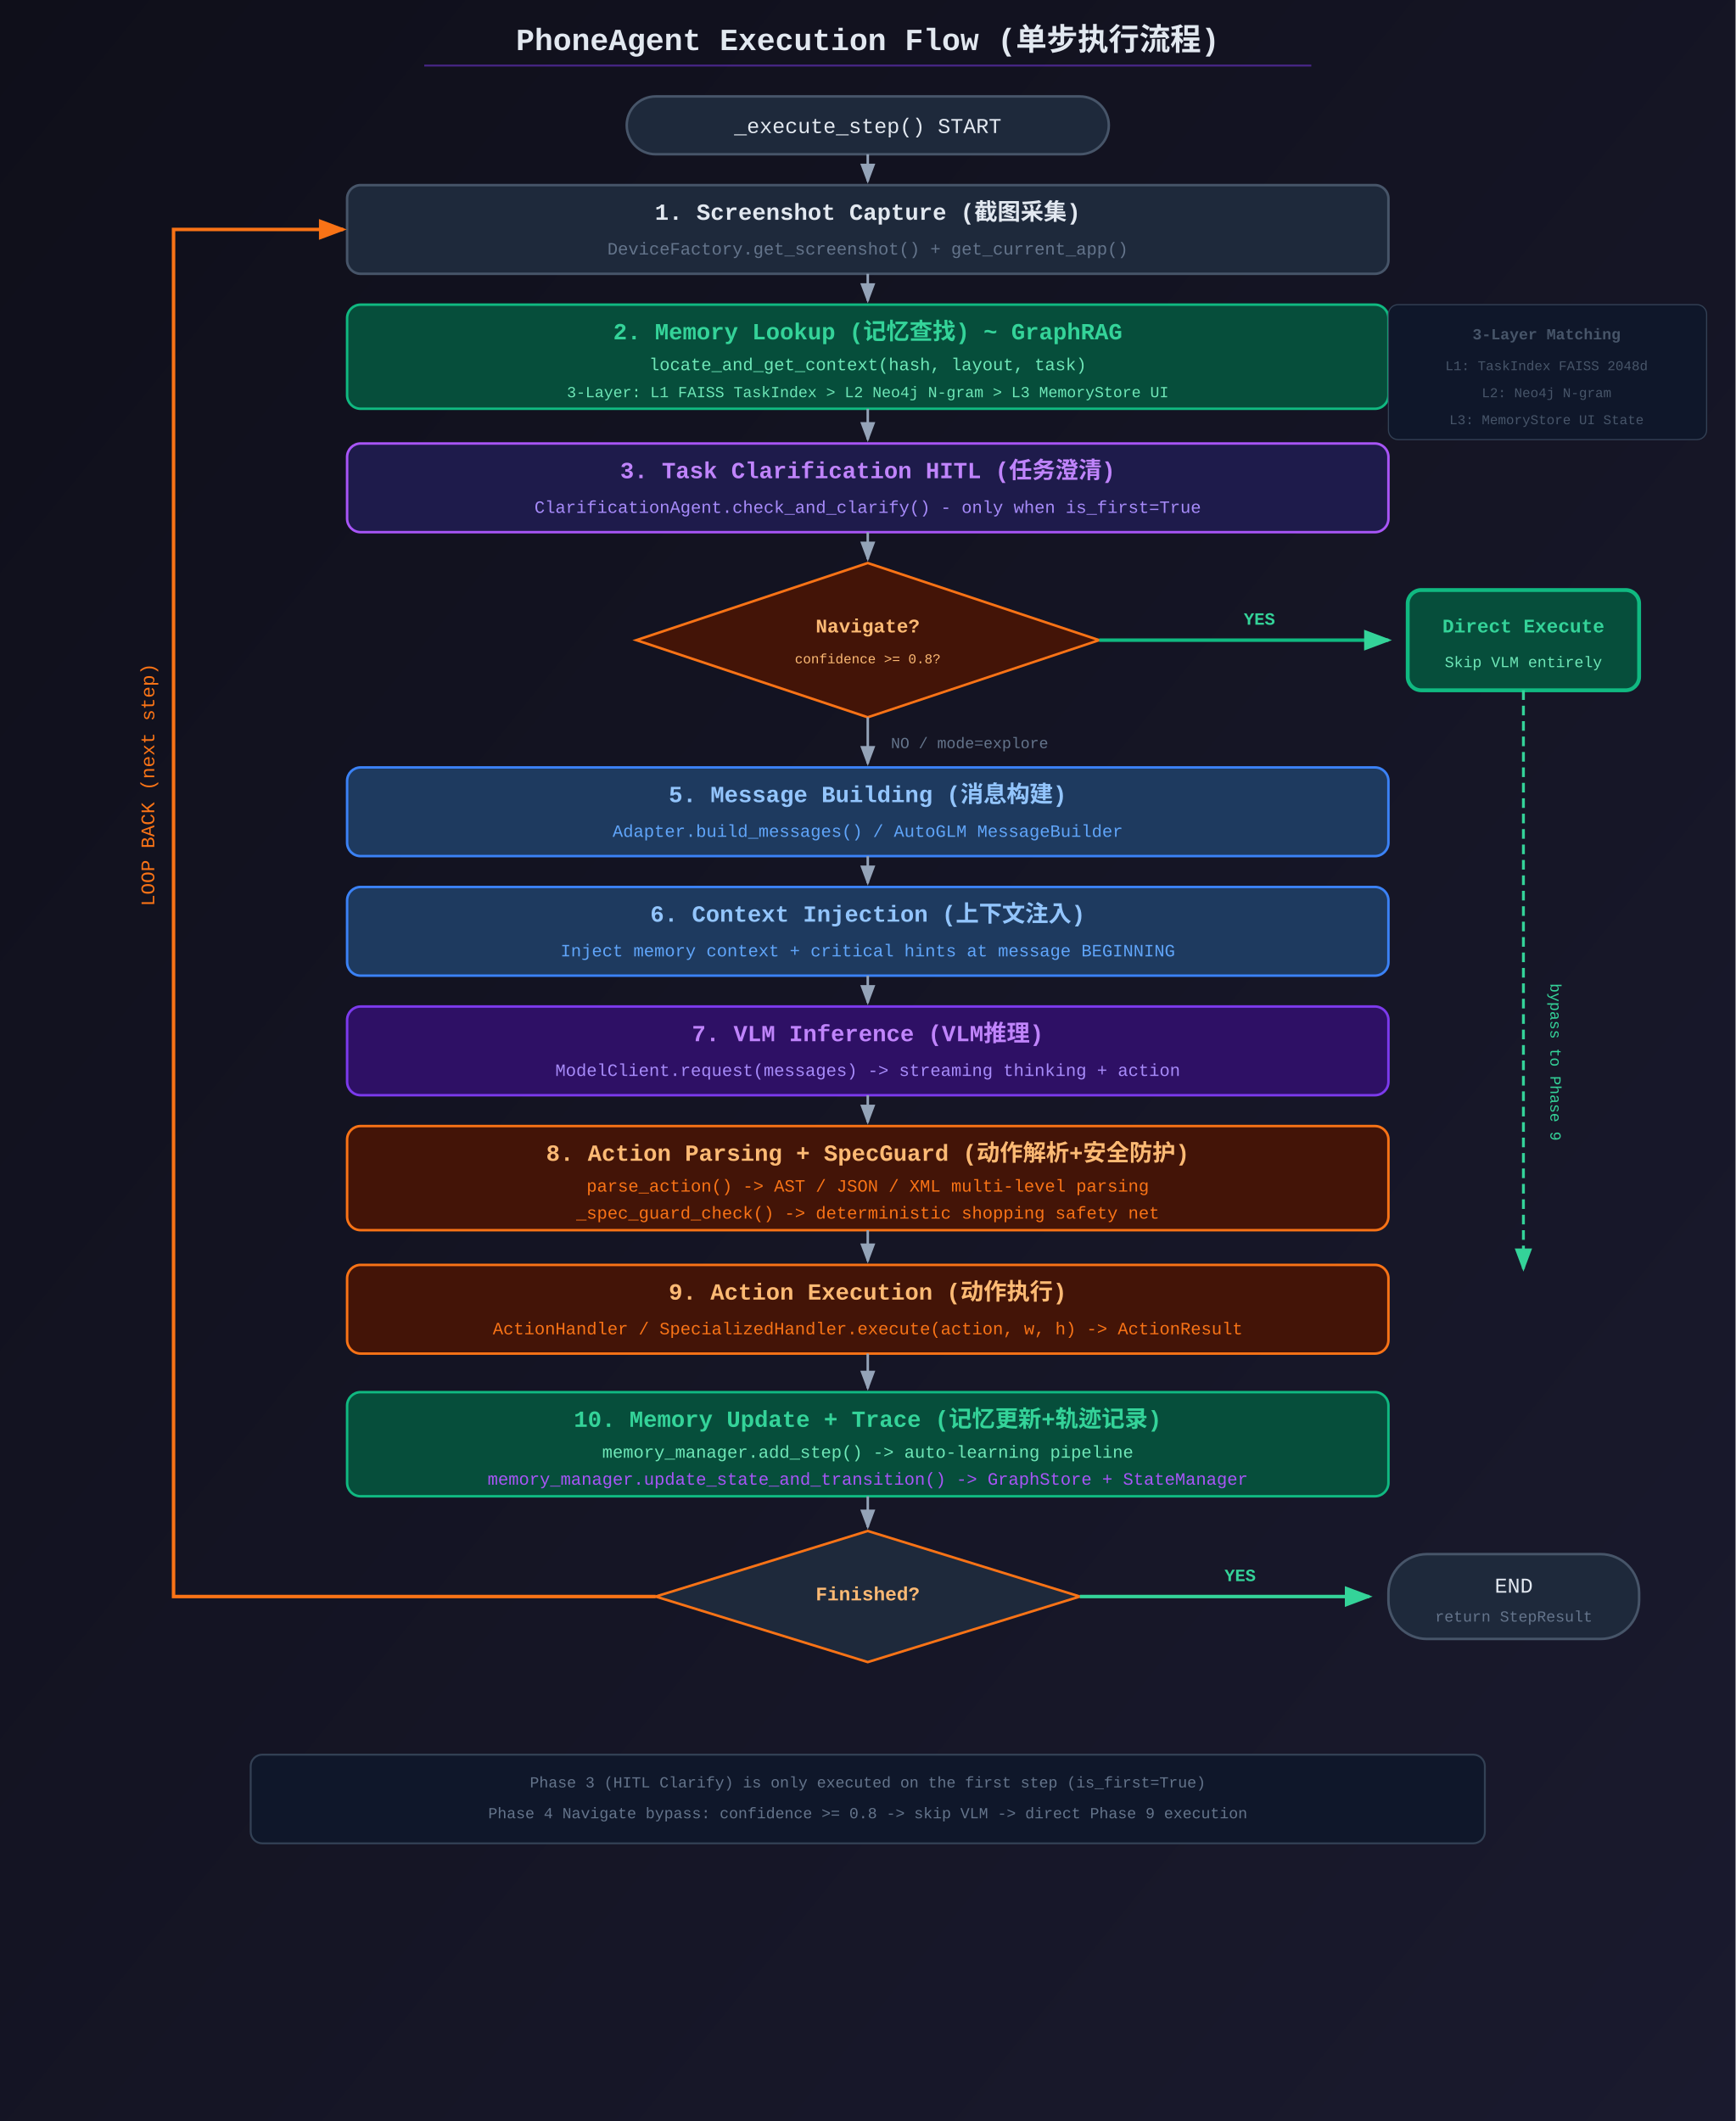
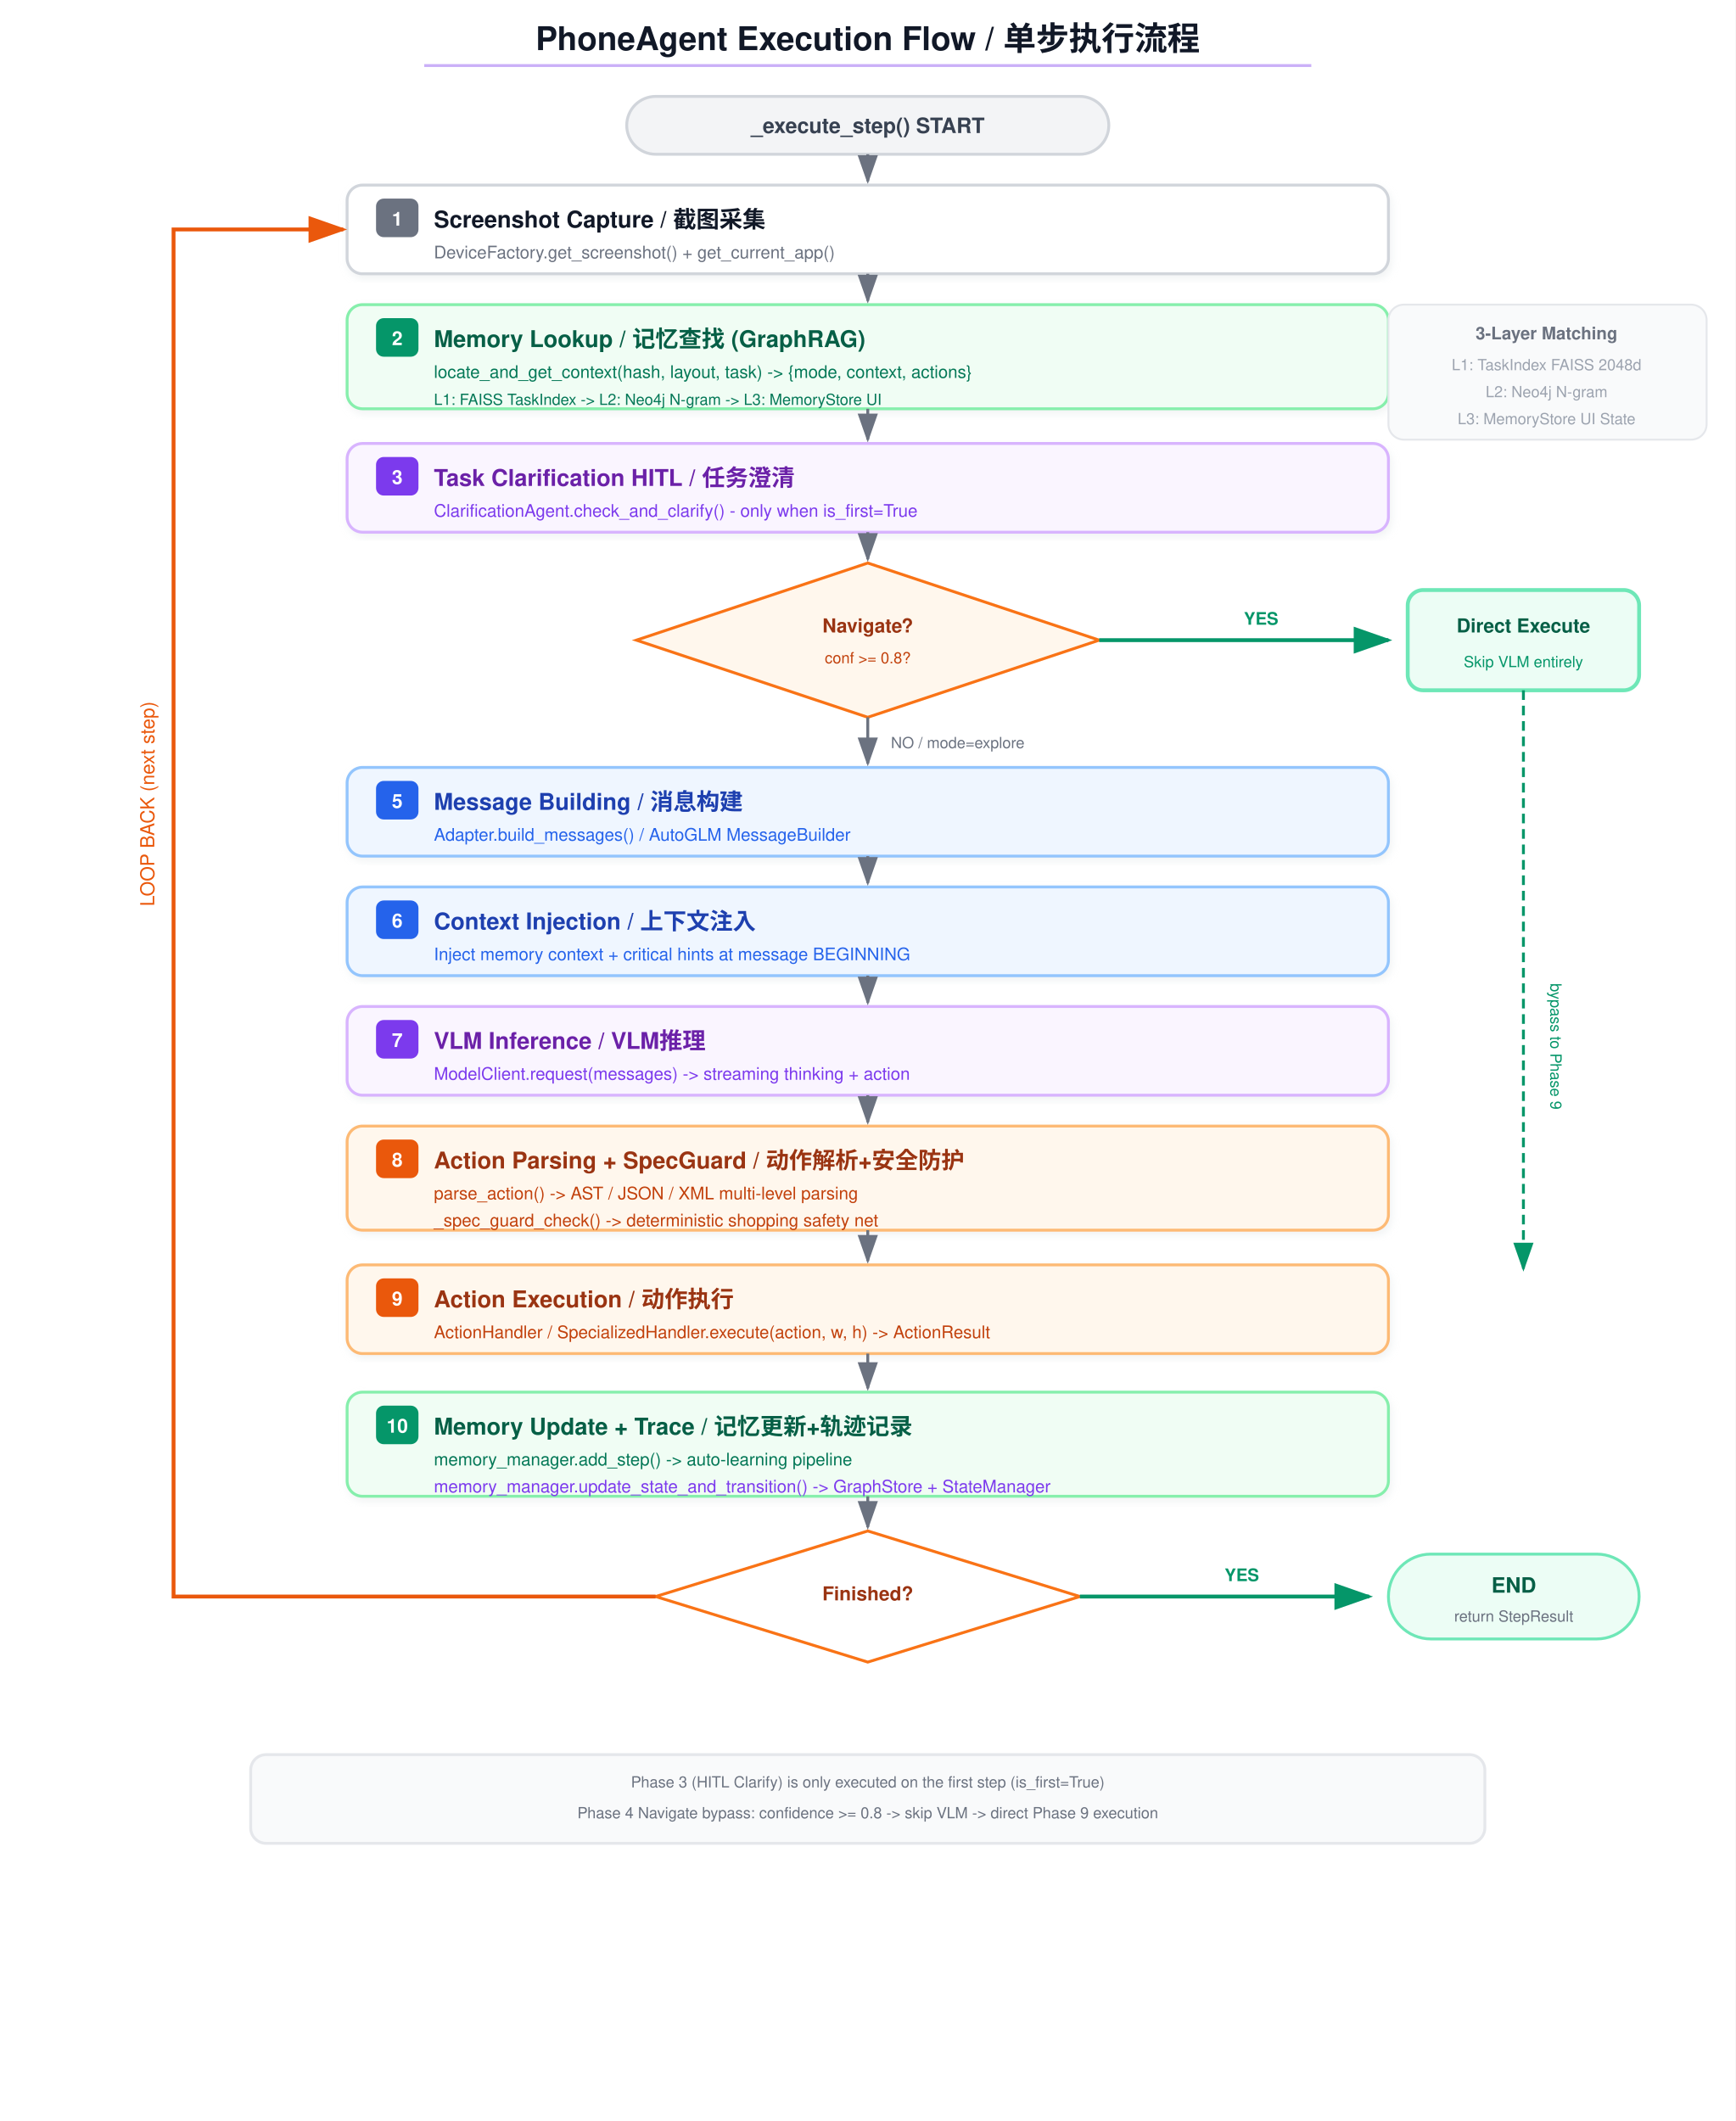
<svg xmlns="http://www.w3.org/2000/svg" viewBox="0 0 900 1100" width="900" height="1100">
-   <style>text{font-family:'SF Mono','Fira Code','Cascadia Code','Courier New',monospace;}</style>
+   <style>text{font-family:'Helvetica Neue',Helvetica,Arial,'PingFang SC','Microsoft YaHei',sans-serif;}</style>
  <defs>
-     <linearGradient id="bg" x1="0%" y1="0%" x2="100%" y2="100%">
-       <stop offset="0%" stop-color="#0f0f1a" />
-       <stop offset="100%" stop-color="#1a1a2e" />
-     </linearGradient>
-     <marker id="ad" markerWidth="8" markerHeight="6" refX="7" refY="3" orient="auto">
-       <polygon points="0 0, 8 3, 0 6" fill="#94a3b8" />
+     <marker id="ad" markerWidth="10" markerHeight="7" refX="9" refY="3.5" orient="auto">
+       <polygon points="0 0, 10 3.5, 0 7" fill="#6b7280" />
    </marker>
-     <marker id="ag" markerWidth="8" markerHeight="6" refX="7" refY="3" orient="auto">
-       <polygon points="0 0, 8 3, 0 6" fill="#34d399" />
+     <marker id="ag" markerWidth="10" markerHeight="7" refX="9" refY="3.5" orient="auto">
+       <polygon points="0 0, 10 3.5, 0 7" fill="#059669" />
    </marker>
-     <marker id="ao" markerWidth="8" markerHeight="6" refX="7" refY="3" orient="auto">
-       <polygon points="0 0, 8 3, 0 6" fill="#f97316" />
+     <marker id="ao" markerWidth="10" markerHeight="7" refX="9" refY="3.5" orient="auto">
+       <polygon points="0 0, 10 3.5, 0 7" fill="#ea580c" />
    </marker>
+     <filter id="shadow">
+       <feDropShadow dx="1" dy="2" stdDeviation="2" flood-color="#d1d5db" flood-opacity="0.3" />
+     </filter>
  </defs>
-   <rect width="900" height="1100" fill="url(#bg)" />
-   <text x="450" y="26" text-anchor="middle" fill="#e2e8f0" font-size="16" font-weight="bold">PhoneAgent Execution Flow (单步执行流程)</text>
-   <line x1="220" y1="34" x2="680" y2="34" stroke="#7c3aed" stroke-width="1" opacity="0.5" />
-   <rect x="325" y="50" width="250" height="30" rx="15" fill="#1e293b" stroke="#475569" stroke-width="1.3" />
-   <text x="450" y="69" text-anchor="middle" fill="#e2e8f0" font-size="11">_execute_step() START</text>
-   <line x1="450" y1="80" x2="450" y2="94" stroke="#94a3b8" stroke-width="1.3" marker-end="url(#ad)" />
-   <rect x="180" y="96" width="540" height="46" rx="7" fill="#1e293b" stroke="#475569" stroke-width="1.3" />
-   <text x="450" y="114" text-anchor="middle" fill="#e2e8f0" font-size="12" font-weight="bold">1. Screenshot Capture (截图采集)</text>
-   <text x="450" y="132" text-anchor="middle" fill="#64748b" font-size="9">DeviceFactory.get_screenshot() + get_current_app()</text>
-   <line x1="450" y1="142" x2="450" y2="156" stroke="#94a3b8" stroke-width="1.3" marker-end="url(#ad)" />
-   <rect x="180" y="158" width="540" height="54" rx="7" fill="#064e3b" stroke="#10b981" stroke-width="1.3" />
-   <text x="450" y="176" text-anchor="middle" fill="#34d399" font-size="12" font-weight="bold">2. Memory Lookup (记忆查找) ~ GraphRAG</text>
-   <text x="450" y="192" text-anchor="middle" fill="#6ee7b7" font-size="9">locate_and_get_context(hash, layout, task)</text>
-   <text x="450" y="206" text-anchor="middle" fill="#6ee7b7" font-size="8">3-Layer: L1 FAISS TaskIndex &gt; L2 Neo4j N-gram &gt; L3 MemoryStore UI</text>
-   <line x1="450" y1="212" x2="450" y2="228" stroke="#94a3b8" stroke-width="1.3" marker-end="url(#ad)" />
-   <rect x="180" y="230" width="540" height="46" rx="7" fill="#1e1b4b" stroke="#a855f7" stroke-width="1.3" />
-   <text x="450" y="248" text-anchor="middle" fill="#c084fc" font-size="12" font-weight="bold">3. Task Clarification HITL (任务澄清)</text>
-   <text x="450" y="266" text-anchor="middle" fill="#a78bfa" font-size="9">ClarificationAgent.check_and_clarify() - only when is_first=True</text>
-   <line x1="450" y1="276" x2="450" y2="290" stroke="#94a3b8" stroke-width="1.3" marker-end="url(#ad)" />
-   <polygon points="450,292 570,332 450,372 330,332" fill="#431407" stroke="#f97316" stroke-width="1.3" />
-   <text x="450" y="328" text-anchor="middle" fill="#fdba74" font-size="10" font-weight="bold">Navigate?</text>
-   <text x="450" y="344" text-anchor="middle" fill="#fdba74" font-size="7">confidence &gt;= 0.8?</text>
-   <path d="M 570 332 L 720 332" stroke="#10b981" stroke-width="1.8" fill="none" marker-end="url(#ag)" />
-   <text x="645" y="324" fill="#34d399" font-size="9" font-weight="bold">YES</text>
-   <rect x="730" y="306" width="120" height="52" rx="7" fill="#064e3b" stroke="#10b981" stroke-width="2" />
-   <text x="790" y="328" text-anchor="middle" fill="#34d399" font-size="10" font-weight="bold">Direct Execute</text>
-   <text x="790" y="346" text-anchor="middle" fill="#6ee7b7" font-size="8">Skip VLM entirely</text>
-   <path d="M 790 358 L 790 658" stroke="#34d399" stroke-width="1.5" fill="none" stroke-dasharray="5,3" marker-end="url(#ag)" />
-   <text x="804" y="510" fill="#34d399" font-size="8" transform="rotate(90, 804, 510)">bypass to Phase 9</text>
-   <line x1="450" y1="372" x2="450" y2="396" stroke="#94a3b8" stroke-width="1.3" marker-end="url(#ad)" />
-   <text x="462" y="388" fill="#64748b" font-size="8">NO / mode=explore</text>
-   <rect x="180" y="398" width="540" height="46" rx="7" fill="#1e3a5f" stroke="#3b82f6" stroke-width="1.3" />
-   <text x="450" y="416" text-anchor="middle" fill="#93c5fd" font-size="12" font-weight="bold">5. Message Building (消息构建)</text>
-   <text x="450" y="434" text-anchor="middle" fill="#60a5fa" font-size="9">Adapter.build_messages() / AutoGLM MessageBuilder</text>
-   <line x1="450" y1="444" x2="450" y2="458" stroke="#94a3b8" stroke-width="1.3" marker-end="url(#ad)" />
-   <rect x="180" y="460" width="540" height="46" rx="7" fill="#1e3a5f" stroke="#3b82f6" stroke-width="1.3" />
-   <text x="450" y="478" text-anchor="middle" fill="#93c5fd" font-size="12" font-weight="bold">6. Context Injection (上下文注入)</text>
-   <text x="450" y="496" text-anchor="middle" fill="#60a5fa" font-size="9">Inject memory context + critical hints at message BEGINNING</text>
-   <line x1="450" y1="506" x2="450" y2="520" stroke="#94a3b8" stroke-width="1.3" marker-end="url(#ad)" />
-   <rect x="180" y="522" width="540" height="46" rx="7" fill="#2e1065" stroke="#7c3aed" stroke-width="1.3" />
-   <text x="450" y="540" text-anchor="middle" fill="#c084fc" font-size="12" font-weight="bold">7. VLM Inference (VLM推理)</text>
-   <text x="450" y="558" text-anchor="middle" fill="#a78bfa" font-size="9">ModelClient.request(messages) -&gt; streaming thinking + action</text>
-   <line x1="450" y1="568" x2="450" y2="582" stroke="#94a3b8" stroke-width="1.3" marker-end="url(#ad)" />
-   <rect x="180" y="584" width="540" height="54" rx="7" fill="#431407" stroke="#f97316" stroke-width="1.3" />
-   <text x="450" y="602" text-anchor="middle" fill="#fdba74" font-size="12" font-weight="bold">8. Action Parsing + SpecGuard (动作解析+安全防护)</text>
-   <text x="450" y="618" text-anchor="middle" fill="#f97316" font-size="9">parse_action() -&gt; AST / JSON / XML multi-level parsing</text>
-   <text x="450" y="632" text-anchor="middle" fill="#f97316" font-size="9">_spec_guard_check() -&gt; deterministic shopping safety net</text>
-   <line x1="450" y1="638" x2="450" y2="654" stroke="#94a3b8" stroke-width="1.3" marker-end="url(#ad)" />
-   <rect x="180" y="656" width="540" height="46" rx="7" fill="#431407" stroke="#f97316" stroke-width="1.3" />
-   <text x="450" y="674" text-anchor="middle" fill="#fdba74" font-size="12" font-weight="bold">9. Action Execution (动作执行)</text>
-   <text x="450" y="692" text-anchor="middle" fill="#f97316" font-size="9">ActionHandler / SpecializedHandler.execute(action, w, h) -&gt; ActionResult</text>
-   <line x1="450" y1="702" x2="450" y2="720" stroke="#94a3b8" stroke-width="1.3" marker-end="url(#ad)" />
-   <rect x="180" y="722" width="540" height="54" rx="7" fill="#064e3b" stroke="#10b981" stroke-width="1.3" />
-   <text x="450" y="740" text-anchor="middle" fill="#34d399" font-size="12" font-weight="bold">10. Memory Update + Trace (记忆更新+轨迹记录)</text>
-   <text x="450" y="756" text-anchor="middle" fill="#6ee7b7" font-size="9">memory_manager.add_step() -&gt; auto-learning pipeline</text>
-   <text x="450" y="770" text-anchor="middle" fill="#a855f7" font-size="9">memory_manager.update_state_and_transition() -&gt; GraphStore + StateManager</text>
-   <line x1="450" y1="776" x2="450" y2="792" stroke="#94a3b8" stroke-width="1.3" marker-end="url(#ad)" />
-   <polygon points="450,794 560,828 450,862 340,828" fill="#1e293b" stroke="#f97316" stroke-width="1.3" />
-   <text x="450" y="830" text-anchor="middle" fill="#fdba74" font-size="10" font-weight="bold">Finished?</text>
-   <path d="M 340 828 L 90 828 L 90 119 L 178 119" stroke="#f97316" stroke-width="1.8" fill="none" marker-end="url(#ao)" />
-   <text x="80" y="470" fill="#f97316" font-size="10" transform="rotate(-90, 80, 470)">LOOP BACK (next step)</text>
-   <path d="M 560 828 L 710 828" stroke="#34d399" stroke-width="1.8" fill="none" marker-end="url(#ag)" />
-   <text x="635" y="820" fill="#34d399" font-size="9" font-weight="bold">YES</text>
-   <rect x="720" y="806" width="130" height="44" rx="20" fill="#1e293b" stroke="#475569" stroke-width="1.3" />
-   <text x="785" y="826" text-anchor="middle" fill="#e2e8f0" font-size="11">END</text>
-   <text x="785" y="841" text-anchor="middle" fill="#64748b" font-size="8">return StepResult</text>
-   <rect x="720" y="158" width="165" height="70" rx="5" fill="#0f172a" stroke="#334155" stroke-width="0.6" />
-   <text x="802" y="176" text-anchor="middle" fill="#475569" font-size="8" font-weight="bold">3-Layer Matching</text>
-   <text x="802" y="192" text-anchor="middle" fill="#475569" font-size="7">L1: TaskIndex FAISS 2048d</text>
-   <text x="802" y="206" text-anchor="middle" fill="#475569" font-size="7">L2: Neo4j N-gram</text>
-   <text x="802" y="220" text-anchor="middle" fill="#475569" font-size="7">L3: MemoryStore UI State</text>
-   <rect x="130" y="910" width="640" height="46" rx="6" fill="#0f172a" stroke="#334155" stroke-width="1" />
-   <text x="450" y="927" text-anchor="middle" fill="#64748b" font-size="8">Phase 3 (HITL Clarify) is only executed on the first step (is_first=True)</text>
-   <text x="450" y="943" text-anchor="middle" fill="#64748b" font-size="8">Phase 4 Navigate bypass: confidence &gt;= 0.8 -&gt; skip VLM -&gt; direct Phase 9 execution</text>
+   <rect width="900" height="1100" fill="#ffffff" />
+   <text x="450" y="26" text-anchor="middle" fill="#111827" font-size="17" font-weight="bold">PhoneAgent Execution Flow / 单步执行流程</text>
+   <line x1="220" y1="34" x2="680" y2="34" stroke="#7c3aed" stroke-width="1.5" opacity="0.4" />
+   <rect x="325" y="50" width="250" height="30" rx="15" fill="#f3f4f6" stroke="#d1d5db" stroke-width="1.5" />
+   <text x="450" y="69" text-anchor="middle" fill="#374151" font-size="11" font-weight="600">_execute_step() START</text>
+   <line x1="450" y1="80" x2="450" y2="94" stroke="#6b7280" stroke-width="1.5" marker-end="url(#ad)" />
+   <rect x="180" y="96" width="540" height="46" rx="8" fill="#ffffff" stroke="#d1d5db" stroke-width="1.5" filter="url(#shadow)" />
+   <rect x="195" y="103" width="22" height="20" rx="4" fill="#6b7280" />
+   <text x="206" y="117" text-anchor="middle" fill="#fff" font-size="10" font-weight="bold">1</text>
+   <text x="225" y="118" fill="#111827" font-size="12" font-weight="bold">Screenshot Capture / 截图采集</text>
+   <text x="225" y="134" fill="#6b7280" font-size="9">DeviceFactory.get_screenshot() + get_current_app()</text>
+   <line x1="450" y1="142" x2="450" y2="156" stroke="#6b7280" stroke-width="1.5" marker-end="url(#ad)" />
+   <rect x="180" y="158" width="540" height="54" rx="8" fill="#f0fdf4" stroke="#86efac" stroke-width="1.5" filter="url(#shadow)" />
+   <rect x="195" y="165" width="22" height="20" rx="4" fill="#059669" />
+   <text x="206" y="179" text-anchor="middle" fill="#fff" font-size="10" font-weight="bold">2</text>
+   <text x="225" y="180" fill="#065f46" font-size="12" font-weight="bold">Memory Lookup / 记忆查找 (GraphRAG)</text>
+   <text x="225" y="196" fill="#047857" font-size="9">locate_and_get_context(hash, layout, task) -&gt; {mode, context, actions}</text>
+   <text x="225" y="210" fill="#047857" font-size="8">L1: FAISS TaskIndex -&gt; L2: Neo4j N-gram -&gt; L3: MemoryStore UI</text>
+   <line x1="450" y1="212" x2="450" y2="228" stroke="#6b7280" stroke-width="1.5" marker-end="url(#ad)" />
+   <rect x="180" y="230" width="540" height="46" rx="8" fill="#faf5ff" stroke="#d8b4fe" stroke-width="1.5" filter="url(#shadow)" />
+   <rect x="195" y="237" width="22" height="20" rx="4" fill="#7c3aed" />
+   <text x="206" y="251" text-anchor="middle" fill="#fff" font-size="10" font-weight="bold">3</text>
+   <text x="225" y="252" fill="#6b21a8" font-size="12" font-weight="bold">Task Clarification HITL / 任务澄清</text>
+   <text x="225" y="268" fill="#7c3aed" font-size="9">ClarificationAgent.check_and_clarify() - only when is_first=True</text>
+   <line x1="450" y1="276" x2="450" y2="290" stroke="#6b7280" stroke-width="1.5" marker-end="url(#ad)" />
+   <polygon points="450,292 570,332 450,372 330,332" fill="#fff7ed" stroke="#f97316" stroke-width="1.5" />
+   <text x="450" y="328" text-anchor="middle" fill="#9a3412" font-size="10" font-weight="bold">Navigate?</text>
+   <text x="450" y="344" text-anchor="middle" fill="#c2410c" font-size="8">conf &gt;= 0.8?</text>
+   <path d="M 570 332 L 720 332" stroke="#059669" stroke-width="2" fill="none" marker-end="url(#ag)" />
+   <text x="645" y="324" fill="#059669" font-size="9" font-weight="bold">YES</text>
+   <rect x="730" y="306" width="120" height="52" rx="8" fill="#ecfdf5" stroke="#6ee7b7" stroke-width="2" />
+   <text x="790" y="328" text-anchor="middle" fill="#065f46" font-size="10" font-weight="bold">Direct Execute</text>
+   <text x="790" y="346" text-anchor="middle" fill="#059669" font-size="8">Skip VLM entirely</text>
+   <path d="M 790 358 L 790 658" stroke="#059669" stroke-width="1.5" fill="none" stroke-dasharray="5,3" marker-end="url(#ag)" />
+   <text x="804" y="510" fill="#059669" font-size="8" transform="rotate(90, 804, 510)">bypass to Phase 9</text>
+   <line x1="450" y1="372" x2="450" y2="396" stroke="#6b7280" stroke-width="1.5" marker-end="url(#ad)" />
+   <text x="462" y="388" fill="#6b7280" font-size="8">NO / mode=explore</text>
+   <rect x="180" y="398" width="540" height="46" rx="8" fill="#eff6ff" stroke="#93c5fd" stroke-width="1.5" filter="url(#shadow)" />
+   <rect x="195" y="405" width="22" height="20" rx="4" fill="#2563eb" />
+   <text x="206" y="419" text-anchor="middle" fill="#fff" font-size="10" font-weight="bold">5</text>
+   <text x="225" y="420" fill="#1e40af" font-size="12" font-weight="bold">Message Building / 消息构建</text>
+   <text x="225" y="436" fill="#2563eb" font-size="9">Adapter.build_messages() / AutoGLM MessageBuilder</text>
+   <line x1="450" y1="444" x2="450" y2="458" stroke="#6b7280" stroke-width="1.5" marker-end="url(#ad)" />
+   <rect x="180" y="460" width="540" height="46" rx="8" fill="#eff6ff" stroke="#93c5fd" stroke-width="1.5" filter="url(#shadow)" />
+   <rect x="195" y="467" width="22" height="20" rx="4" fill="#2563eb" />
+   <text x="206" y="481" text-anchor="middle" fill="#fff" font-size="10" font-weight="bold">6</text>
+   <text x="225" y="482" fill="#1e40af" font-size="12" font-weight="bold">Context Injection / 上下文注入</text>
+   <text x="225" y="498" fill="#2563eb" font-size="9">Inject memory context + critical hints at message BEGINNING</text>
+   <line x1="450" y1="506" x2="450" y2="520" stroke="#6b7280" stroke-width="1.5" marker-end="url(#ad)" />
+   <rect x="180" y="522" width="540" height="46" rx="8" fill="#faf5ff" stroke="#d8b4fe" stroke-width="1.5" filter="url(#shadow)" />
+   <rect x="195" y="529" width="22" height="20" rx="4" fill="#7c3aed" />
+   <text x="206" y="543" text-anchor="middle" fill="#fff" font-size="10" font-weight="bold">7</text>
+   <text x="225" y="544" fill="#6b21a8" font-size="12" font-weight="bold">VLM Inference / VLM推理</text>
+   <text x="225" y="560" fill="#7c3aed" font-size="9">ModelClient.request(messages) -&gt; streaming thinking + action</text>
+   <line x1="450" y1="568" x2="450" y2="582" stroke="#6b7280" stroke-width="1.5" marker-end="url(#ad)" />
+   <rect x="180" y="584" width="540" height="54" rx="8" fill="#fff7ed" stroke="#fdba74" stroke-width="1.5" filter="url(#shadow)" />
+   <rect x="195" y="591" width="22" height="20" rx="4" fill="#ea580c" />
+   <text x="206" y="605" text-anchor="middle" fill="#fff" font-size="10" font-weight="bold">8</text>
+   <text x="225" y="606" fill="#9a3412" font-size="12" font-weight="bold">Action Parsing + SpecGuard / 动作解析+安全防护</text>
+   <text x="225" y="622" fill="#c2410c" font-size="9">parse_action() -&gt; AST / JSON / XML multi-level parsing</text>
+   <text x="225" y="636" fill="#c2410c" font-size="9">_spec_guard_check() -&gt; deterministic shopping safety net</text>
+   <line x1="450" y1="638" x2="450" y2="654" stroke="#6b7280" stroke-width="1.5" marker-end="url(#ad)" />
+   <rect x="180" y="656" width="540" height="46" rx="8" fill="#fff7ed" stroke="#fdba74" stroke-width="1.5" filter="url(#shadow)" />
+   <rect x="195" y="663" width="22" height="20" rx="4" fill="#ea580c" />
+   <text x="206" y="677" text-anchor="middle" fill="#fff" font-size="10" font-weight="bold">9</text>
+   <text x="225" y="678" fill="#9a3412" font-size="12" font-weight="bold">Action Execution / 动作执行</text>
+   <text x="225" y="694" fill="#c2410c" font-size="9">ActionHandler / SpecializedHandler.execute(action, w, h) -&gt; ActionResult</text>
+   <line x1="450" y1="702" x2="450" y2="720" stroke="#6b7280" stroke-width="1.5" marker-end="url(#ad)" />
+   <rect x="180" y="722" width="540" height="54" rx="8" fill="#f0fdf4" stroke="#86efac" stroke-width="1.5" filter="url(#shadow)" />
+   <rect x="195" y="729" width="22" height="20" rx="4" fill="#059669" />
+   <text x="206" y="743" text-anchor="middle" fill="#fff" font-size="10" font-weight="bold">10</text>
+   <text x="225" y="744" fill="#065f46" font-size="12" font-weight="bold">Memory Update + Trace / 记忆更新+轨迹记录</text>
+   <text x="225" y="760" fill="#047857" font-size="9">memory_manager.add_step() -&gt; auto-learning pipeline</text>
+   <text x="225" y="774" fill="#7c3aed" font-size="9">memory_manager.update_state_and_transition() -&gt; GraphStore + StateManager</text>
+   <line x1="450" y1="776" x2="450" y2="792" stroke="#6b7280" stroke-width="1.5" marker-end="url(#ad)" />
+   <polygon points="450,794 560,828 450,862 340,828" fill="#fff" stroke="#f97316" stroke-width="1.5" />
+   <text x="450" y="830" text-anchor="middle" fill="#9a3412" font-size="10" font-weight="bold">Finished?</text>
+   <path d="M 340 828 L 90 828 L 90 119 L 178 119" stroke="#ea580c" stroke-width="2" fill="none" marker-end="url(#ao)" />
+   <text x="80" y="470" fill="#ea580c" font-size="10" transform="rotate(-90, 80, 470)">LOOP BACK (next step)</text>
+   <path d="M 560 828 L 710 828" stroke="#059669" stroke-width="2" fill="none" marker-end="url(#ag)" />
+   <text x="635" y="820" fill="#059669" font-size="9" font-weight="bold">YES</text>
+   <rect x="720" y="806" width="130" height="44" rx="22" fill="#ecfdf5" stroke="#6ee7b7" stroke-width="1.5" />
+   <text x="785" y="826" text-anchor="middle" fill="#065f46" font-size="11" font-weight="bold">END</text>
+   <text x="785" y="841" text-anchor="middle" fill="#6b7280" font-size="8">return StepResult</text>
+   <rect x="720" y="158" width="165" height="70" rx="8" fill="#f9fafb" stroke="#e5e7eb" stroke-width="1" />
+   <text x="802" y="176" text-anchor="middle" fill="#6b7280" font-size="9" font-weight="bold">3-Layer Matching</text>
+   <text x="802" y="192" text-anchor="middle" fill="#9ca3af" font-size="8">L1: TaskIndex FAISS 2048d</text>
+   <text x="802" y="206" text-anchor="middle" fill="#9ca3af" font-size="8">L2: Neo4j N-gram</text>
+   <text x="802" y="220" text-anchor="middle" fill="#9ca3af" font-size="8">L3: MemoryStore UI State</text>
+   <rect x="130" y="910" width="640" height="46" rx="8" fill="#f9fafb" stroke="#e5e7eb" stroke-width="1.5" />
+   <text x="450" y="927" text-anchor="middle" fill="#6b7280" font-size="8">Phase 3 (HITL Clarify) is only executed on the first step (is_first=True)</text>
+   <text x="450" y="943" text-anchor="middle" fill="#6b7280" font-size="8">Phase 4 Navigate bypass: confidence &gt;= 0.8 -&gt; skip VLM -&gt; direct Phase 9 execution</text>
</svg>
